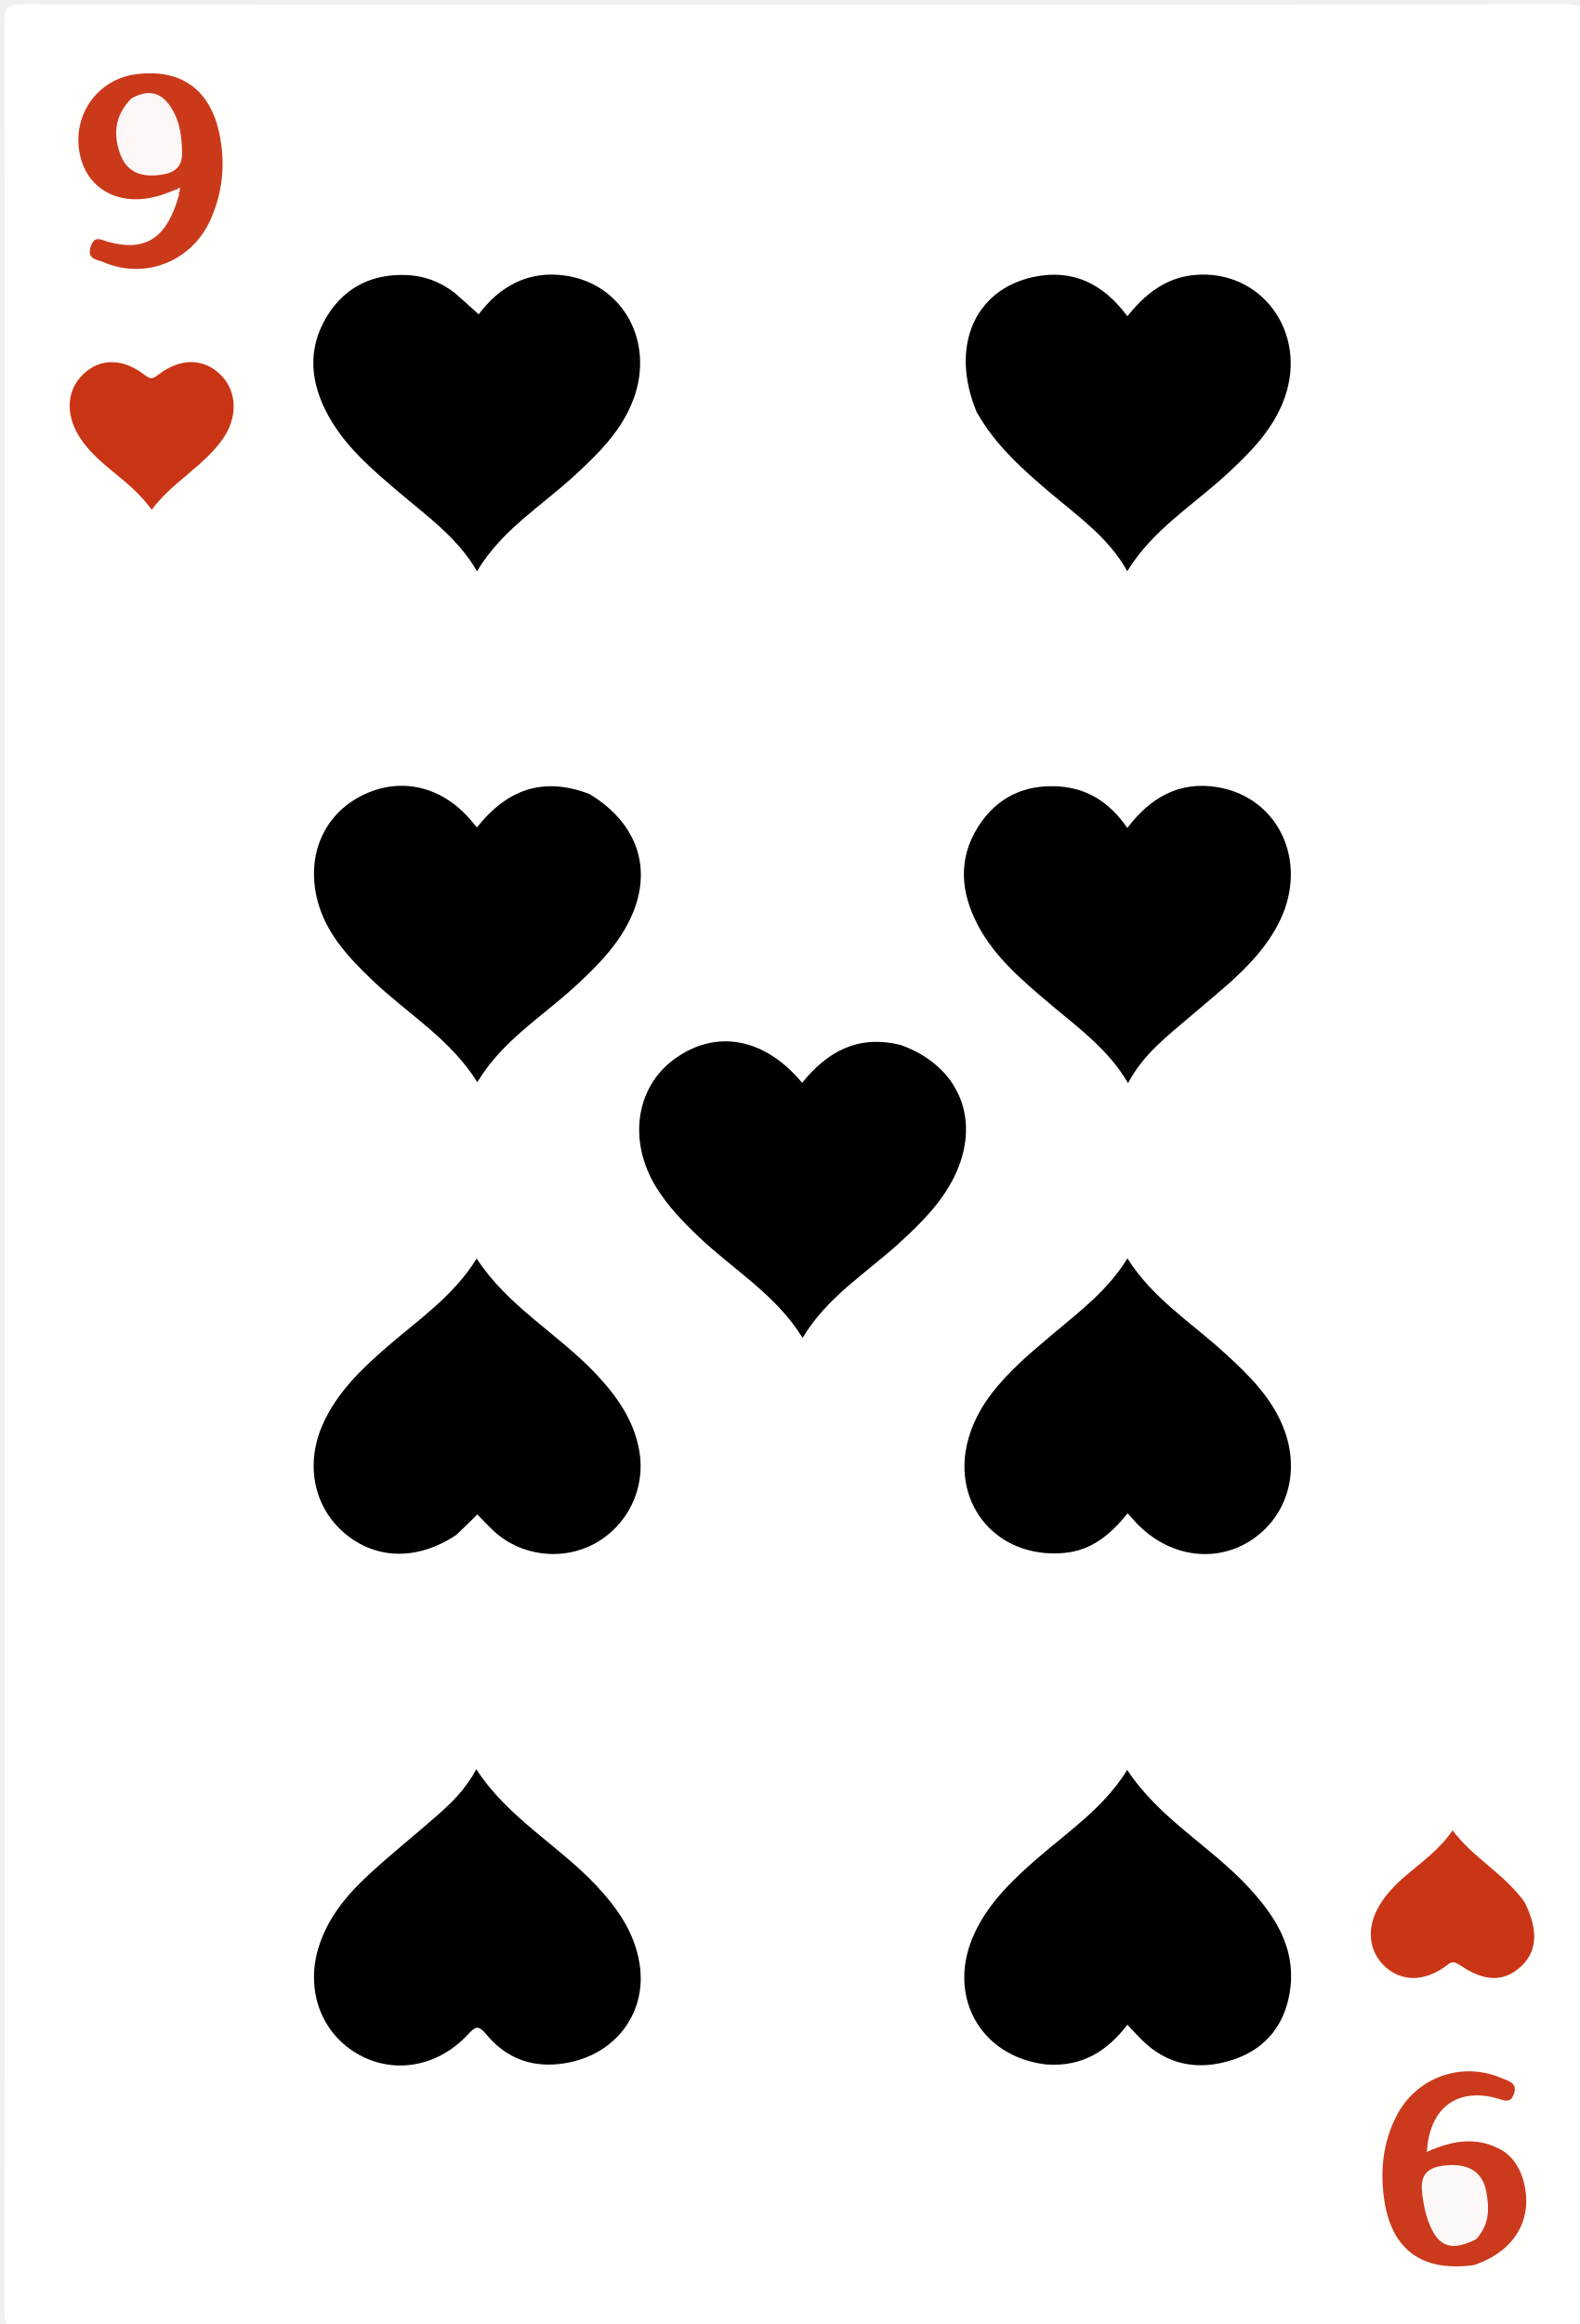
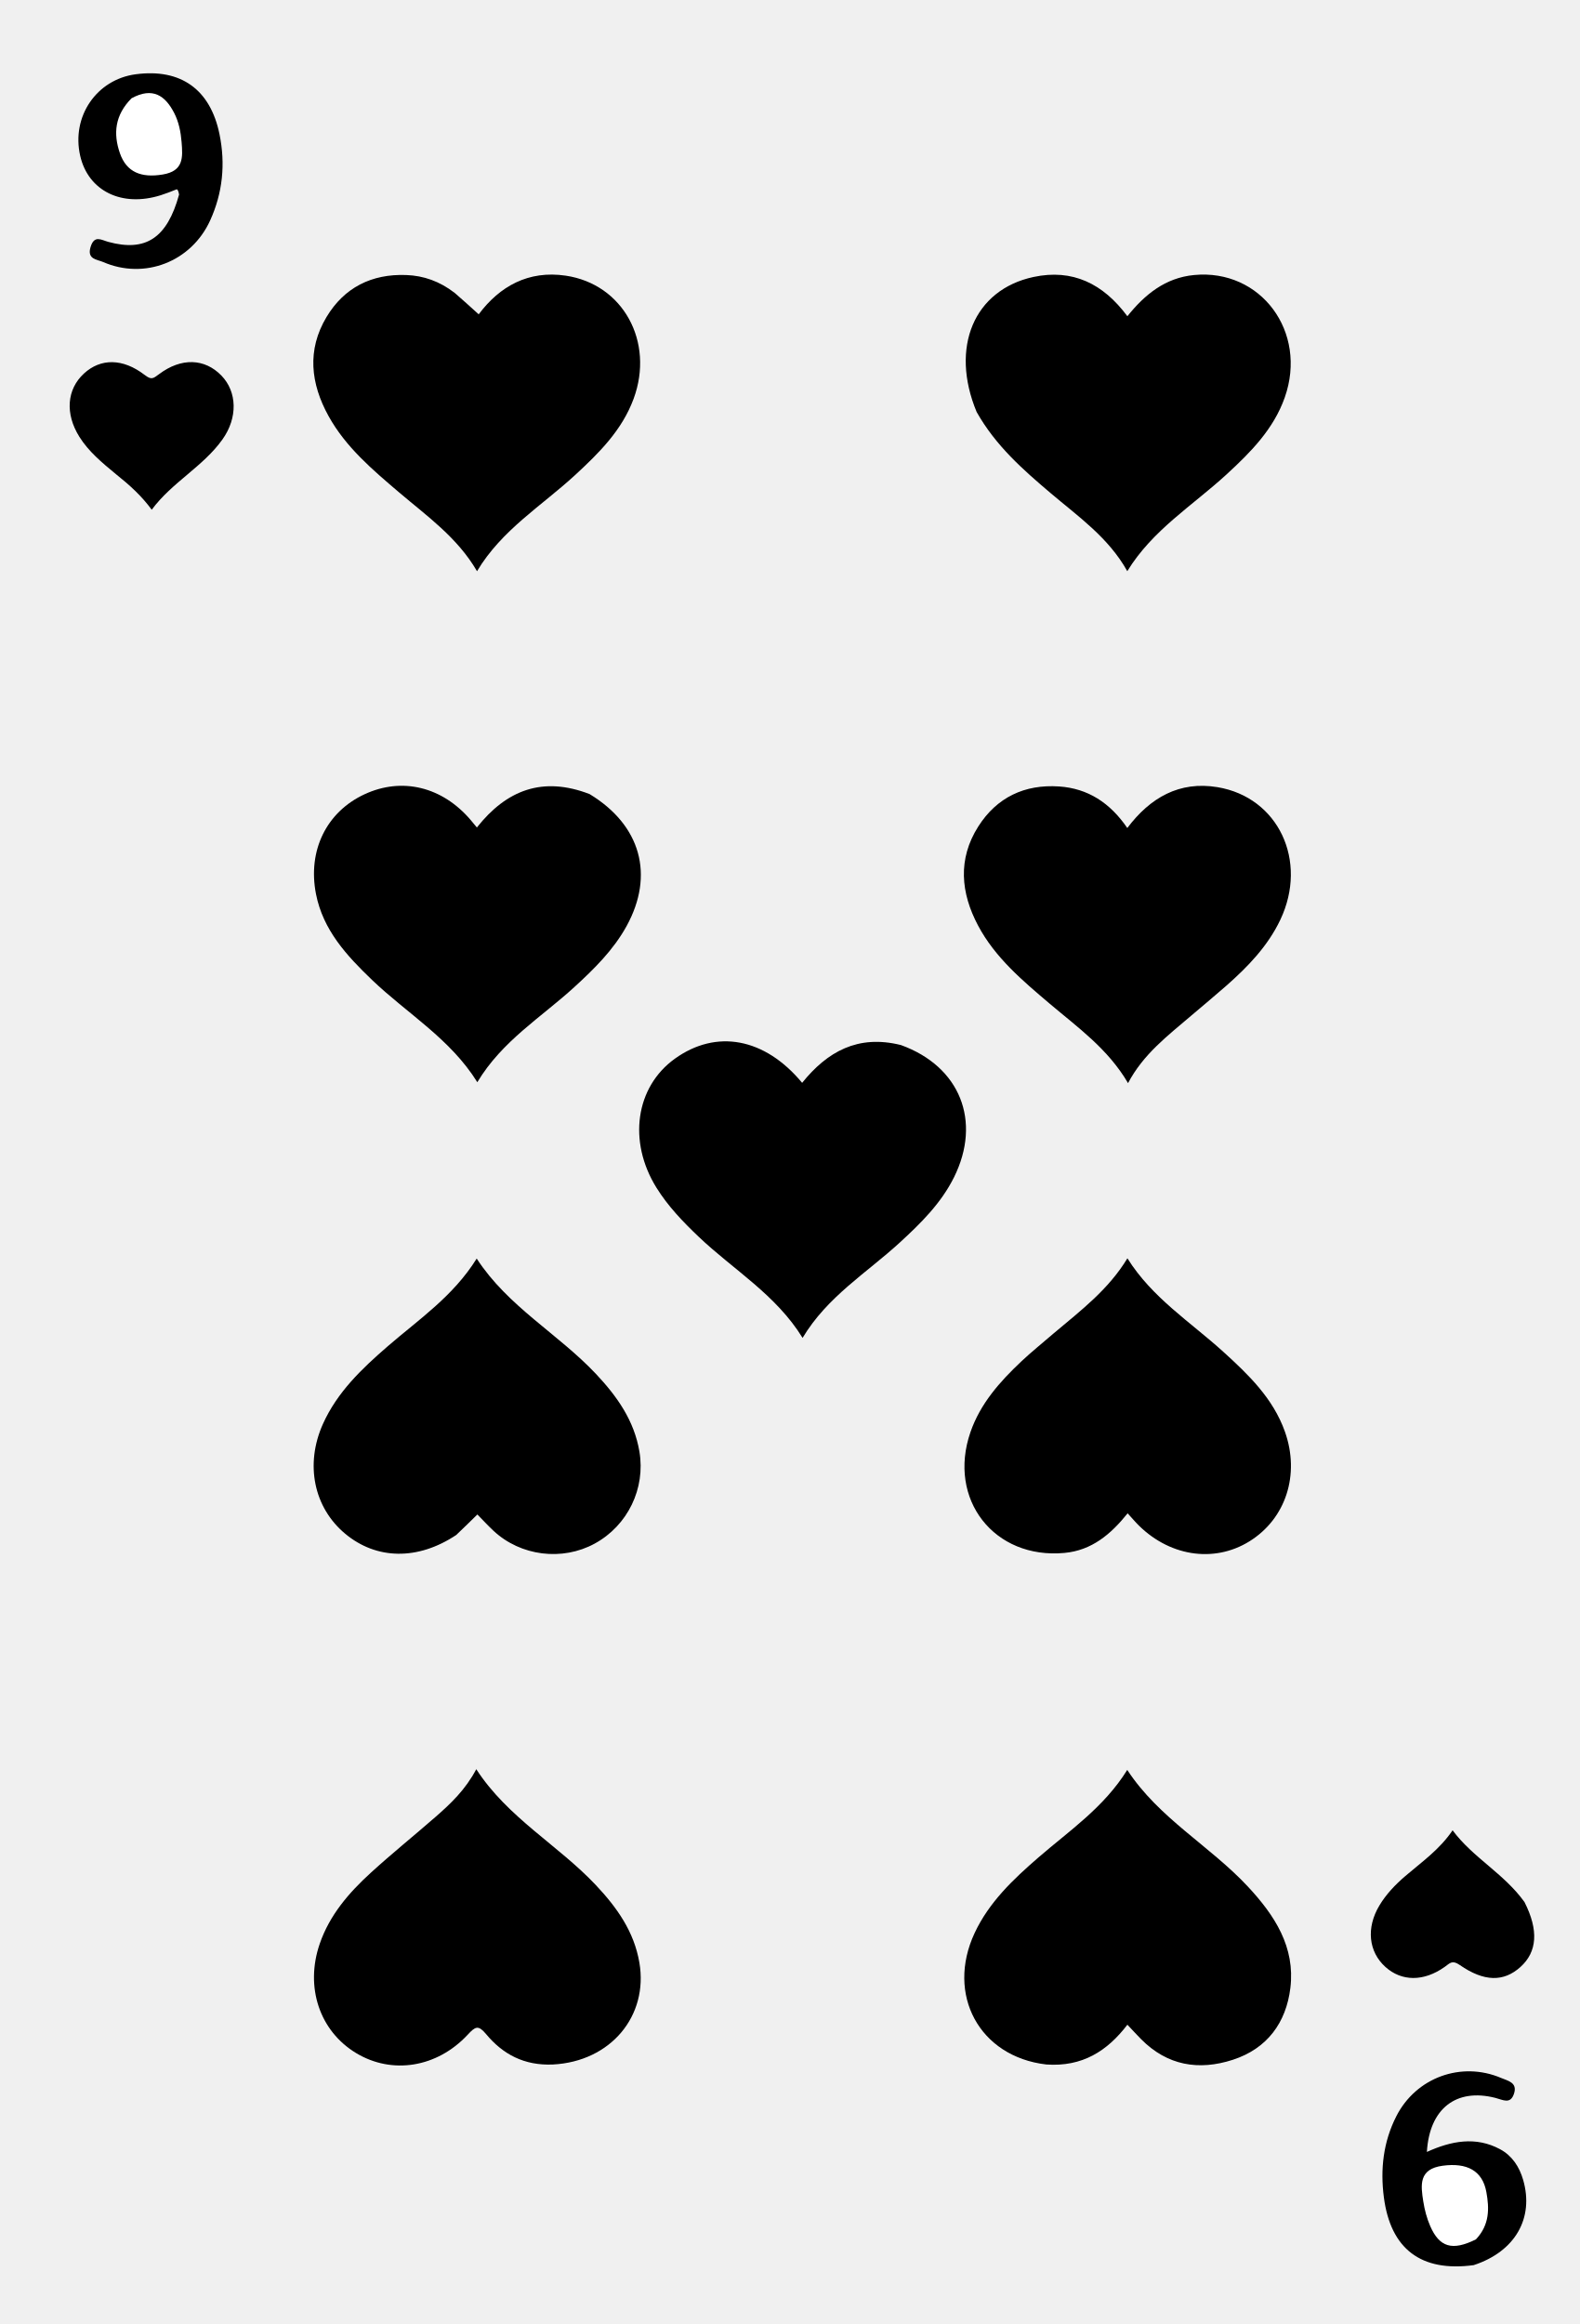
<svg xmlns="http://www.w3.org/2000/svg" version="1.1" id="Layer_1" x="0px" y="0px" width="100%" viewBox="0 0 340 500" enable-background="new 0 0 340 500" xml:space="preserve">
-   <path fill="#FFFFFE" opacity="1" stroke="none" d=" M1,199   C1,134.019 1.03,69.538 0.912,5.058   C0.906,1.762 1.397,0.894 4.94,0.898   C115.574,1.023 226.208,1.028 336.841,0.884   C340.699,0.879 341.077,1.984 341.076,5.339   C340.989,169.123 340.988,332.908 341.084,496.693   C341.086,500.138 340.577,501.114 336.81,501.11   C226.176,500.974 115.542,500.976 4.909,501.106   C1.302,501.11 0.915,500.14 0.918,496.911   C1.018,397.774 1,298.637 1,199  z" />
+   <path fill="transparent" opacity="1" stroke="none" d=" M1,199   C1,134.019 1.03,69.538 0.912,5.058   C0.906,1.762 1.397,0.894 4.94,0.898   C115.574,1.023 226.208,1.028 336.841,0.884   C340.699,0.879 341.077,1.984 341.076,5.339   C340.989,169.123 340.988,332.908 341.084,496.693   C341.086,500.138 340.577,501.114 336.81,501.11   C226.176,500.974 115.542,500.976 4.909,501.106   C1.302,501.11 0.915,500.14 0.918,496.911   C1.018,397.774 1,298.637 1,199  z" />
  <path fill="currentColor" opacity="1" stroke="none" d=" M97.862,63.029   C99.73,64.649 101.296,66.07 103.012,67.628   C107.534,61.576 113.721,58.123 121.737,59.308   C134.088,61.135 140.863,73.543 136.348,85.792   C133.852,92.564 128.908,97.458 123.74,102.221   C116.563,108.835 107.973,113.99 102.651,122.892   C98.412,115.611 91.864,111.03 85.851,105.91   C80.147,101.053 74.406,96.206 70.707,89.527   C66.838,82.541 66.016,75.295 70.258,68.216   C74.073,61.849 79.989,58.894 87.424,59.172   C91.168,59.313 94.582,60.501 97.862,63.029  z" />
  <path fill="currentColor" opacity="1" stroke="none" d=" M210.164,88.637   C204.368,74.711 209.629,62.315 222.411,59.588   C230.764,57.806 237.361,60.982 242.6,68.037   C246.354,63.349 250.773,59.765 256.947,59.172   C271.317,57.79 281.437,71.406 276.47,85.5   C274.07,92.314 269.16,97.27 263.991,102.022   C256.685,108.739 248.002,114.02 242.581,122.885   C238.531,115.642 232.038,111.142 226.106,106.111   C220.131,101.042 214.267,95.904 210.164,88.637  z" />
  <path fill="currentColor" opacity="1" stroke="none" d=" M126.866,170.841   C137.913,177.537 140.862,188.27 134.844,199.225   C132.011,204.38 127.869,208.454 123.551,212.403   C116.473,218.876 108.036,223.955 102.714,232.834   C96.887,223.458 87.595,218.055 80.042,210.814   C74.593,205.59 69.519,200.097 68,192.358   C66.157,182.972 70.278,174.658 78.471,170.872   C86.531,167.148 95.183,169.258 101.301,176.441   C101.699,176.908 102.084,177.385 102.619,178.032   C109.006,169.961 116.767,166.957 126.866,170.841  z" />
  <path fill="currentColor" opacity="1" stroke="none" d=" M256.435,218.43   C251.241,222.863 246.036,226.791 242.743,233.029   C238.41,225.625 231.889,221.03 225.873,215.928   C220.028,210.971 214.124,206.015 210.467,199.125   C206.74,192.102 206.057,184.828 210.515,177.818   C214.518,171.523 220.512,168.706 227.901,169.204   C234.092,169.621 238.872,172.718 242.585,178.142   C247.517,171.599 253.794,167.994 261.988,169.356   C275.085,171.532 281.526,185.208 275.515,197.879   C272.829,203.54 268.553,207.967 263.914,212.055   C261.545,214.142 259.11,216.153 256.435,218.43  z" />
  <path fill="currentColor" opacity="1" stroke="none" d=" M193.877,224.843   C206.633,229.454 211.258,241.244 205.308,253.256   C202.525,258.875 198.146,263.185 193.576,267.374   C186.489,273.869 178.029,278.955 172.707,287.843   C166.99,278.544 157.823,273.198 150.341,266.079   C146.945,262.848 143.727,259.496 141.25,255.507   C135.073,245.557 136.764,233.863 145.212,227.784   C154.135,221.364 164.565,223.273 172.612,232.968   C178.004,226.277 184.602,222.518 193.877,224.843  z" />
  <path fill="currentColor" opacity="1" stroke="none" d=" M98.166,330.254   C89.884,335.755 81.007,335.57 74.297,329.991   C67.548,324.38 65.578,315.078 69.492,306.359   C72.57,299.504 77.876,294.457 83.458,289.626   C90.107,283.87 97.535,278.891 102.58,270.775   C109.294,281.112 120.085,286.937 128.233,295.582   C132.769,300.395 136.465,305.598 137.596,312.297   C138.935,320.234 135.093,328.2 127.994,332.087   C121.005,335.915 112.041,334.801 106.195,329.344   C104.989,328.22 103.874,326.999 102.727,325.833   C101.257,327.277 99.857,328.652 98.166,330.254  z" />
  <path fill="currentColor" opacity="1" stroke="none" d=" M226.812,286.808   C232.672,281.878 238.527,277.44 242.607,270.719   C247.917,279.215 256.167,284.413 263.25,290.84   C268.69,295.776 273.963,300.864 276.501,308.016   C279.79,317.283 276.681,326.766 268.863,331.614   C261.116,336.418 251.277,334.801 244.472,327.6   C243.913,327.008 243.381,326.391 242.655,325.584   C239.029,330.104 234.926,333.559 229.071,334.105   C213.938,335.517 203.841,322.578 208.824,308.139   C210.949,301.981 215.143,297.278 219.763,292.917   C221.936,290.866 224.28,288.995 226.812,286.808  z" />
  <path fill="currentColor" opacity="1" stroke="none" d=" M118.999,444.169   C112.769,444.445 108.178,441.928 104.624,437.655   C102.91,435.595 102.283,436 100.662,437.742   C94.034,444.868 84.362,446.362 76.665,441.73   C68.76,436.974 65.594,427.511 68.807,418.182   C70.933,412.012 75.067,407.23 79.763,402.942   C84.308,398.791 89.113,394.927 93.75,390.876   C97.014,388.025 100.159,385.046 102.49,380.638   C109.28,391.104 120.069,396.923 128.214,405.563   C132.746,410.371 136.449,415.564 137.59,422.258   C139.541,433.71 131.437,443.518 118.999,444.169  z" />
  <path fill="currentColor" opacity="1" stroke="none" d=" M225.151,444.166   C210.702,442.485 203.561,429.088 209.724,415.894   C212.825,409.255 218.017,404.341 223.463,399.621   C230.104,393.865 237.531,388.894 242.573,380.791   C249.395,391.221 260.344,397.103 268.55,405.911   C274.3,412.084 278.746,418.888 277.674,427.704   C276.764,435.183 272.677,440.754 265.296,443.154   C257.947,445.543 251.175,444.405 245.543,438.709   C244.618,437.773 243.731,436.799 242.604,435.607   C238.271,441.281 232.889,444.715 225.151,444.166  z" />
-   <path fill="#CA3516" opacity="1" stroke="none" d=" M328.05,409.215   C331.148,415.293 330.784,419.959 327.175,423.199   C323.598,426.41 319.409,426.431 314.101,422.748   C312.483,421.626 311.995,422.382 310.894,423.163   C306.372,426.378 301.609,426.324 298.125,423.18   C294.494,419.904 293.947,414.785 296.822,409.975   C298.279,407.538 300.216,405.512 302.386,403.647   C305.904,400.623 309.772,397.948 312.585,393.782   C316.96,399.689 323.609,403.043 328.05,409.215  z" />
-   <path fill="#C93415" opacity="1" stroke="none" d=" M24.966,102.027   C21.87,99.475 19.059,97.127 17.086,93.985   C13.962,89.01 14.366,83.75 18.087,80.343   C21.657,77.075 26.405,77.041 31.131,80.667   C32.561,81.763 32.937,81.473 34.195,80.523   C39.017,76.882 44.051,77.104 47.636,80.793   C51.037,84.292 51.195,89.862 47.887,94.519   C43.71,100.4 37.03,103.743 32.649,109.667   C30.477,106.705 27.938,104.396 24.966,102.027  z" />
-   <path fill="#CB391B" opacity="1" stroke="none" d=" M38.055,40.715   C36.765,41.237 35.684,41.657 34.58,42.005   C26.222,44.641 18.992,41.096 17.257,33.524   C15.323,25.089 20.761,17.102 29.202,15.98   C38.931,14.686 45.27,19.261 47.236,28.883   C48.547,35.297 47.919,41.5 45.225,47.422   C41.17,56.336 31.077,60.239 22.176,56.367   C20.904,55.815 18.664,55.815 19.495,53.126   C20.303,50.509 21.769,51.621 23.313,52.042   C31.349,54.233 35.965,51.233 38.534,41.858   C38.413,41.2 38.313,40.897 38.055,40.715  z" />
-   <path fill="#CB3A1C" opacity="1" stroke="none" d=" M317.117,487.336   C305.74,488.871 299.249,483.807 297.799,472.786   C296.997,466.685 297.673,460.814 300.469,455.313   C304.716,446.955 314.473,443.418 323.041,447.07   C324.463,447.676 326.575,448.04 325.808,450.416   C325.036,452.807 323.457,451.779 321.785,451.352   C313.363,449.203 307.599,453.634 307.05,462.983   C312.305,460.6 317.567,459.593 322.787,462.389   C325.414,463.796 326.958,466.201 327.77,469.004   C330.148,477.208 326.06,484.414 317.117,487.336  z" />
-   <path fill="#FDF8F7" opacity="1" stroke="none" d=" M28.304,21.146   C32.862,18.654 35.569,20.583 37.483,24.311   C38.477,26.245 38.896,28.359 39.074,30.555   C39.344,33.881 39.536,36.791 35.022,37.542   C30.395,38.311 27.222,37.058 25.801,32.96   C24.336,28.732 24.719,24.765 28.304,21.146  z" />
-   <path fill="#FFFFFE" opacity="1" stroke="none" d=" M38.026,41.017   C38.115,40.666 38.373,40.482 38.631,40.298   C38.687,40.546 38.743,40.794 38.677,41.266   C38.555,41.49 38.195,41.183 38.026,41.017  z" />
-   <path fill="#FDF9F8" opacity="1" stroke="none" d=" M317.597,481.796   C312.505,484.334 309.745,483.48 307.76,478.915   C307.041,477.26 306.564,475.453 306.281,473.666   C305.718,470.116 305.26,466.643 310.452,465.949   C315.646,465.254 319.019,466.976 319.856,471.64   C320.476,475.097 320.596,478.633 317.597,481.796  z" />
+   <path fill="currentColor" opacity="1" stroke="none" d=" M328.05,409.215   C331.148,415.293 330.784,419.959 327.175,423.199   C323.598,426.41 319.409,426.431 314.101,422.748   C312.483,421.626 311.995,422.382 310.894,423.163   C306.372,426.378 301.609,426.324 298.125,423.18   C294.494,419.904 293.947,414.785 296.822,409.975   C298.279,407.538 300.216,405.512 302.386,403.647   C305.904,400.623 309.772,397.948 312.585,393.782   C316.96,399.689 323.609,403.043 328.05,409.215  z" />
+   <path fill="currentColor" opacity="1" stroke="none" d=" M24.966,102.027   C21.87,99.475 19.059,97.127 17.086,93.985   C13.962,89.01 14.366,83.75 18.087,80.343   C21.657,77.075 26.405,77.041 31.131,80.667   C32.561,81.763 32.937,81.473 34.195,80.523   C39.017,76.882 44.051,77.104 47.636,80.793   C51.037,84.292 51.195,89.862 47.887,94.519   C43.71,100.4 37.03,103.743 32.649,109.667   C30.477,106.705 27.938,104.396 24.966,102.027  z" />
+   <path fill="currentColor" opacity="1" stroke="none" d=" M38.055,40.715   C36.765,41.237 35.684,41.657 34.58,42.005   C26.222,44.641 18.992,41.096 17.257,33.524   C15.323,25.089 20.761,17.102 29.202,15.98   C38.931,14.686 45.27,19.261 47.236,28.883   C48.547,35.297 47.919,41.5 45.225,47.422   C41.17,56.336 31.077,60.239 22.176,56.367   C20.904,55.815 18.664,55.815 19.495,53.126   C20.303,50.509 21.769,51.621 23.313,52.042   C31.349,54.233 35.965,51.233 38.534,41.858   C38.413,41.2 38.313,40.897 38.055,40.715  z" />
+   <path fill="currentColor" opacity="1" stroke="none" d=" M317.117,487.336   C305.74,488.871 299.249,483.807 297.799,472.786   C296.997,466.685 297.673,460.814 300.469,455.313   C304.716,446.955 314.473,443.418 323.041,447.07   C324.463,447.676 326.575,448.04 325.808,450.416   C325.036,452.807 323.457,451.779 321.785,451.352   C313.363,449.203 307.599,453.634 307.05,462.983   C312.305,460.6 317.567,459.593 322.787,462.389   C325.414,463.796 326.958,466.201 327.77,469.004   C330.148,477.208 326.06,484.414 317.117,487.336  z" />
+   <path fill="white" opacity="1" stroke="none" d=" M28.304,21.146   C32.862,18.654 35.569,20.583 37.483,24.311   C38.477,26.245 38.896,28.359 39.074,30.555   C39.344,33.881 39.536,36.791 35.022,37.542   C30.395,38.311 27.222,37.058 25.801,32.96   C24.336,28.732 24.719,24.765 28.304,21.146  z" />
+   <path fill="transparent" opacity="1" stroke="none" d=" M38.026,41.017   C38.115,40.666 38.373,40.482 38.631,40.298   C38.687,40.546 38.743,40.794 38.677,41.266   C38.555,41.49 38.195,41.183 38.026,41.017  z" />
+   <path fill="white" opacity="1" stroke="none" d=" M317.597,481.796   C312.505,484.334 309.745,483.48 307.76,478.915   C307.041,477.26 306.564,475.453 306.281,473.666   C305.718,470.116 305.26,466.643 310.452,465.949   C315.646,465.254 319.019,466.976 319.856,471.64   C320.476,475.097 320.596,478.633 317.597,481.796  z" />
</svg>
